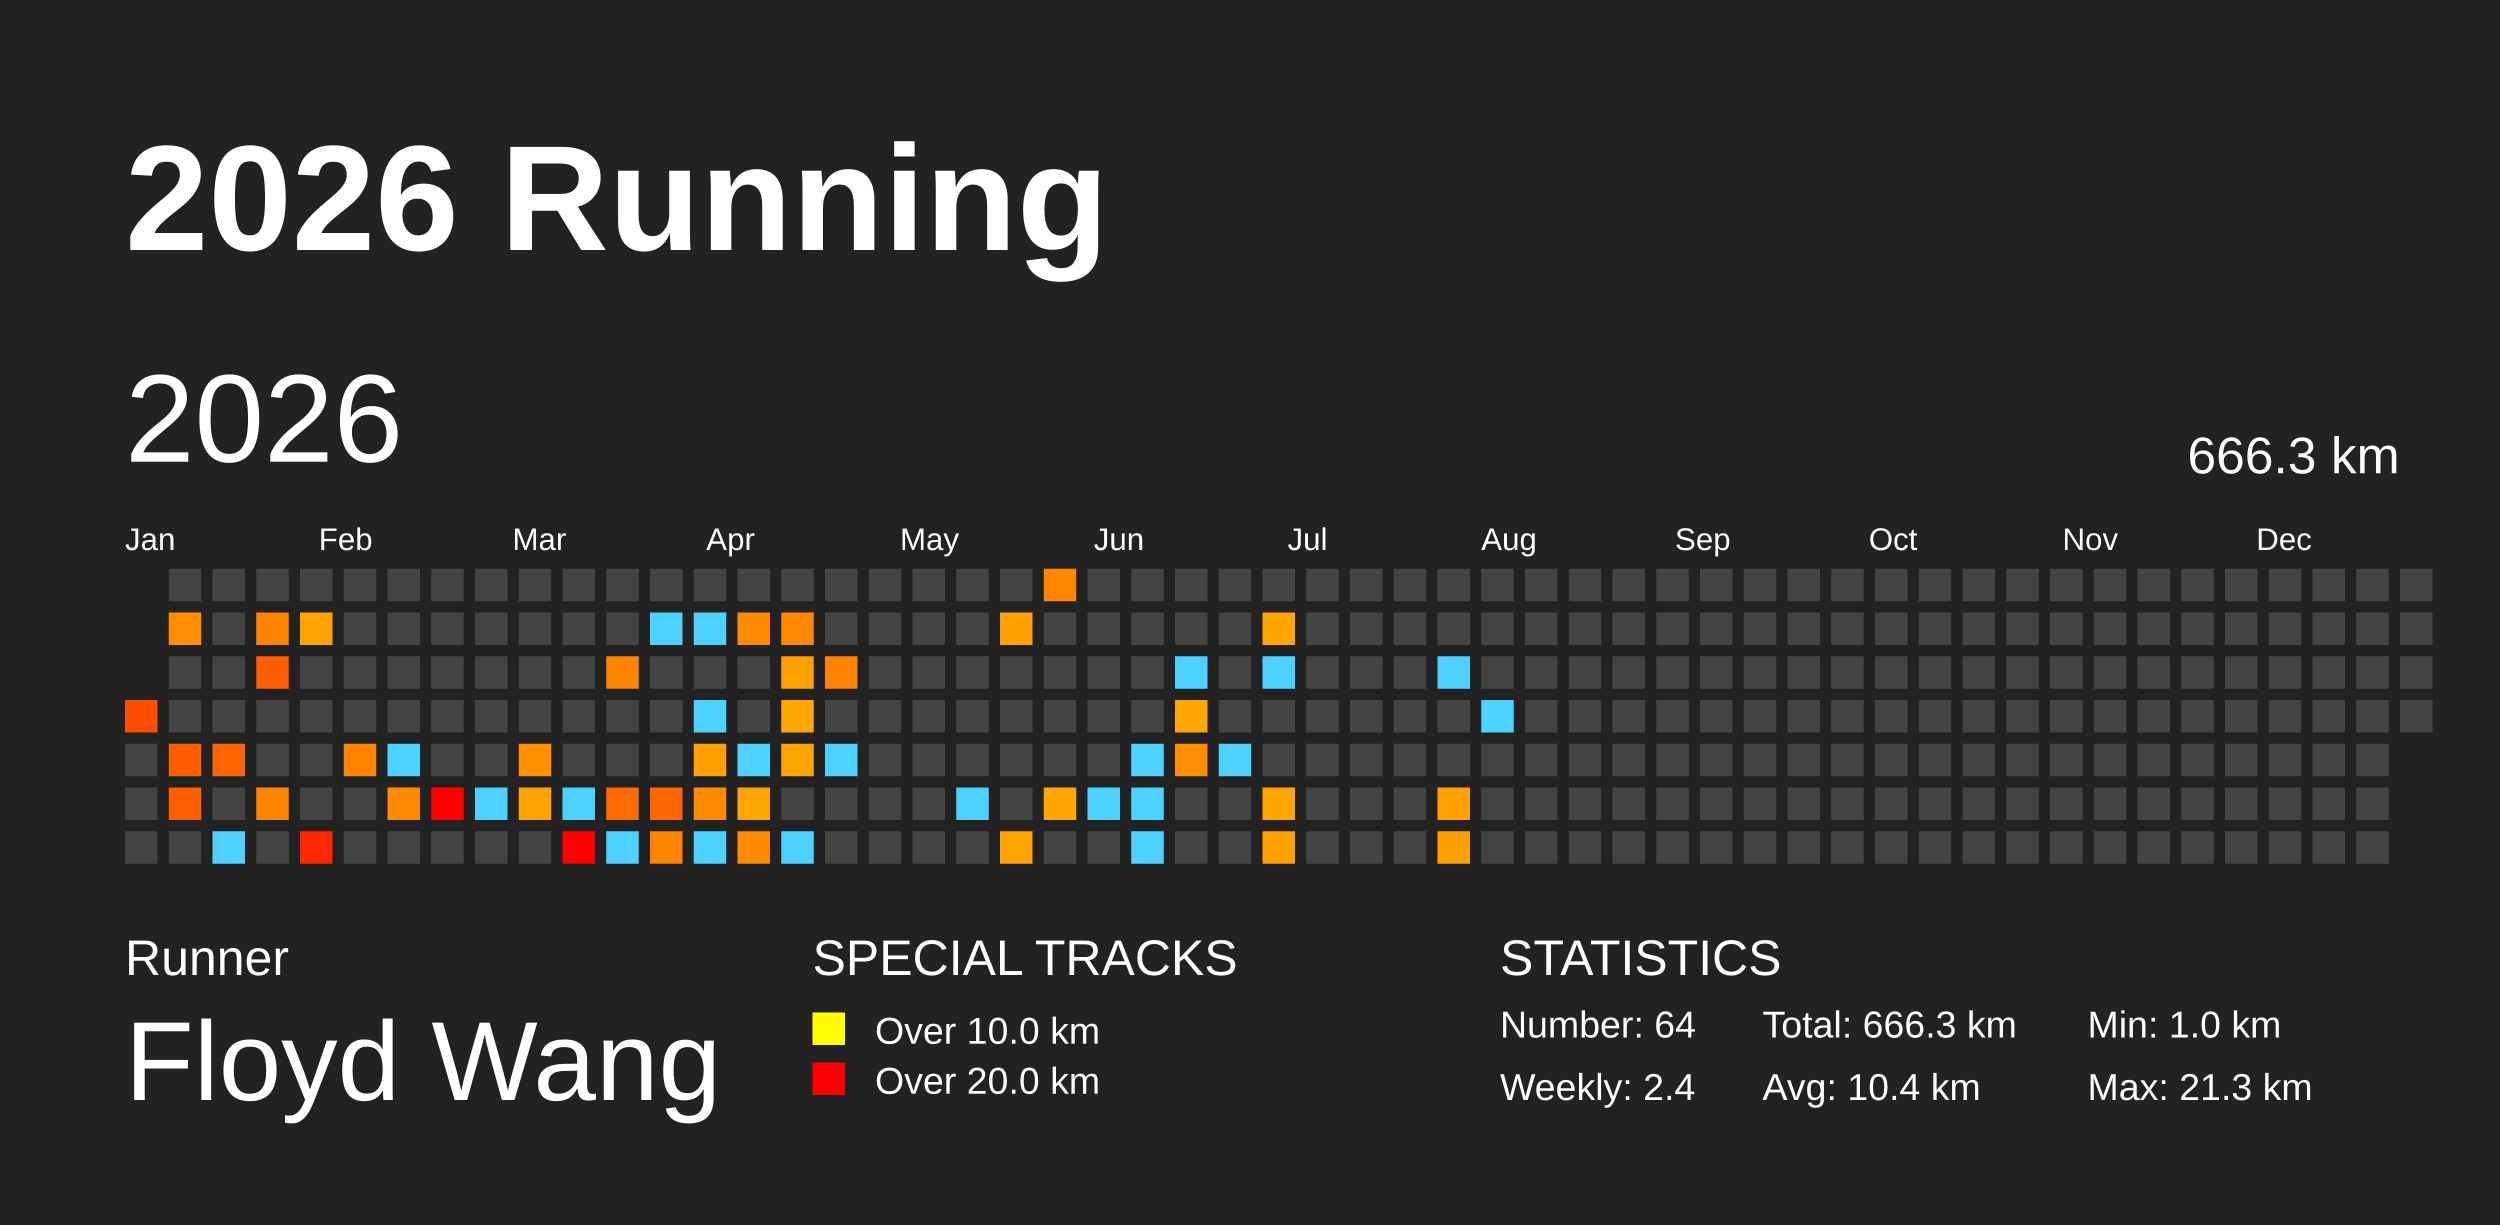
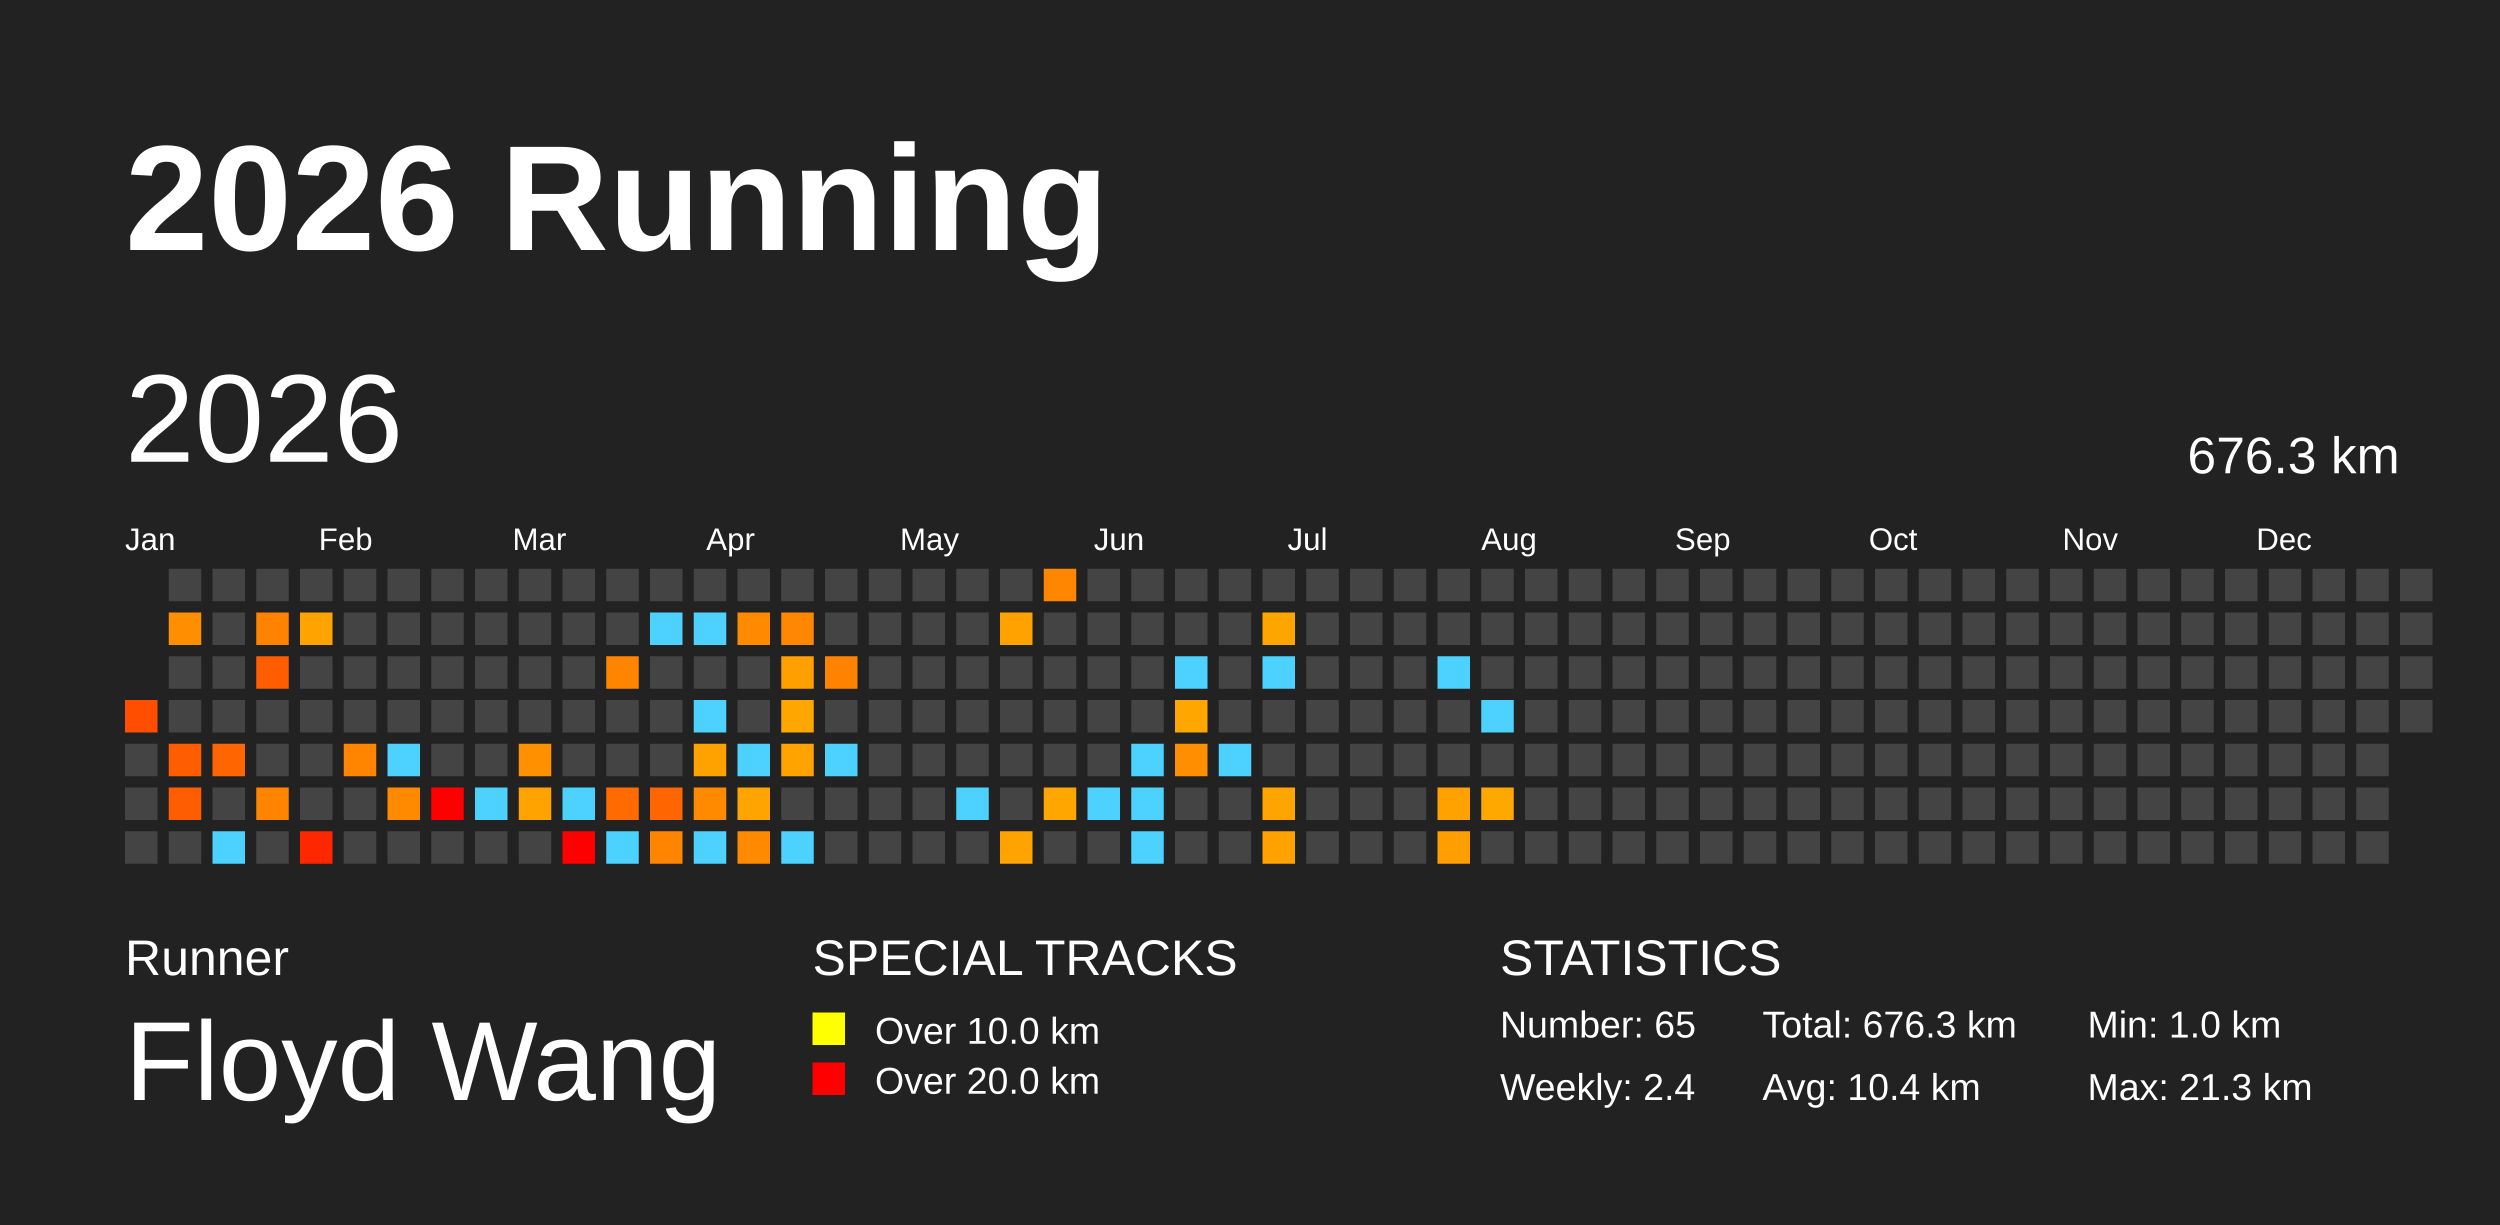
<svg xmlns="http://www.w3.org/2000/svg" baseProfile="full" height="98mm" version="1.1" viewBox="0,0,200,98" width="200mm">
  <defs />
  <rect fill="#222222" height="98" width="200" x="0" y="0" />
  <text fill="#FFFFFF" style="font-size:12px; font-family:Arial; font-weight:bold;" x="10" y="20">2026 Running</text>
  <text fill="#FFFFFF" style="font-size:4px; font-family:Arial" x="10" y="78">Runner</text>
  <text fill="#FFFFFF" style="font-size:9px; font-family:Arial" x="10" y="88">Floyd Wang</text>
  <text fill="#FFFFFF" style="font-size:4px; font-family:Arial" x="65" y="78">SPECIAL TRACKS</text>
  <rect fill="yellow" height="2.6" width="2.6" x="65" y="81" />
  <text fill="#FFFFFF" style="font-size:3px; font-family:Arial" x="70" y="83.5">Over 10.0 km</text>
  <rect fill="red" height="2.6" width="2.6" x="65" y="85" />
  <text fill="#FFFFFF" style="font-size:3px; font-family:Arial" x="70" y="87.5">Over 20.0 km</text>
  <text fill="#FFFFFF" style="font-size:4px; font-family:Arial" x="120" y="78">STATISTICS</text>
-   <text fill="#FFFFFF" style="font-size:3px; font-family:Arial" x="120" y="83">Number: 64</text>
+   <text fill="#FFFFFF" style="font-size:3px; font-family:Arial" x="120" y="83">Number: 65</text>
  <text fill="#FFFFFF" style="font-size:3px; font-family:Arial" x="120" y="88">Weekly: 2.4</text>
-   <text fill="#FFFFFF" style="font-size:3px; font-family:Arial" x="141" y="83">Total: 666.3 km</text>
+   <text fill="#FFFFFF" style="font-size:3px; font-family:Arial" x="141" y="83">Total: 676.3 km</text>
  <text fill="#FFFFFF" style="font-size:3px; font-family:Arial" x="141" y="88">Avg: 10.4 km</text>
  <text fill="#FFFFFF" style="font-size:3px; font-family:Arial" x="167" y="83">Min: 1.0 km</text>
  <text fill="#FFFFFF" style="font-size:3px; font-family:Arial" x="167" y="88">Max: 21.3 km</text>
  <text dominant-baseline="hanging" fill="#FFFFFF" style="font-size:10.0px; font-family:Arial;" x="10" y="30">2026</text>
-   <text dominant-baseline="hanging" fill="#FFFFFF" style="font-size:4.125px; font-family:Arial;" x="175" y="35">666.3 km</text>
+   <text dominant-baseline="hanging" fill="#FFFFFF" style="font-size:4.125px; font-family:Arial;" x="175" y="35">676.3 km</text>
  <text fill="#FFFFFF" style="font-size:2.5px; font-family:Arial" x="10.0" y="44">Jan</text>
  <text fill="#FFFFFF" style="font-size:2.5px; font-family:Arial" x="25.5" y="44">Feb</text>
  <text fill="#FFFFFF" style="font-size:2.5px; font-family:Arial" x="41.0" y="44">Mar</text>
  <text fill="#FFFFFF" style="font-size:2.5px; font-family:Arial" x="56.5" y="44">Apr</text>
  <text fill="#FFFFFF" style="font-size:2.5px; font-family:Arial" x="72.0" y="44">May</text>
  <text fill="#FFFFFF" style="font-size:2.5px; font-family:Arial" x="87.5" y="44">Jun</text>
  <text fill="#FFFFFF" style="font-size:2.5px; font-family:Arial" x="103.0" y="44">Jul</text>
  <text fill="#FFFFFF" style="font-size:2.5px; font-family:Arial" x="118.5" y="44">Aug</text>
  <text fill="#FFFFFF" style="font-size:2.5px; font-family:Arial" x="134.0" y="44">Sep</text>
  <text fill="#FFFFFF" style="font-size:2.5px; font-family:Arial" x="149.5" y="44">Oct</text>
  <text fill="#FFFFFF" style="font-size:2.5px; font-family:Arial" x="165.0" y="44">Nov</text>
  <text fill="#FFFFFF" style="font-size:2.5px; font-family:Arial" x="180.5" y="44">Dec</text>
  <rect fill="#ff4e00" height="2.6" width="2.6" x="10.0" y="56.0" />
  <rect fill="#444444" height="2.6" width="2.6" x="10.0" y="59.5" />
  <rect fill="#444444" height="2.6" width="2.6" x="10.0" y="63.0" />
  <rect fill="#444444" height="2.6" width="2.6" x="10.0" y="66.5" />
  <rect fill="#444444" height="2.6" width="2.6" x="13.5" y="45.5" />
  <rect fill="#ff8e00" height="2.6" width="2.6" x="13.5" y="49.0" />
  <rect fill="#444444" height="2.6" width="2.6" x="13.5" y="52.5" />
  <rect fill="#444444" height="2.6" width="2.6" x="13.5" y="56.0" />
  <rect fill="#ff5d00" height="2.6" width="2.6" x="13.5" y="59.5" />
  <rect fill="#ff5d00" height="2.6" width="2.6" x="13.5" y="63.0" />
  <rect fill="#444444" height="2.6" width="2.6" x="13.5" y="66.5" />
  <rect fill="#444444" height="2.6" width="2.6" x="17.0" y="45.5" />
  <rect fill="#444444" height="2.6" width="2.6" x="17.0" y="49.0" />
  <rect fill="#444444" height="2.6" width="2.6" x="17.0" y="52.5" />
  <rect fill="#444444" height="2.6" width="2.6" x="17.0" y="56.0" />
  <rect fill="#ff6500" height="2.6" width="2.6" x="17.0" y="59.5" />
  <rect fill="#444444" height="2.6" width="2.6" x="17.0" y="63.0" />
  <rect fill="#4dd2ff" height="2.6" width="2.6" x="17.0" y="66.5" />
  <rect fill="#444444" height="2.6" width="2.6" x="20.5" y="45.5" />
  <rect fill="#ff8200" height="2.6" width="2.6" x="20.5" y="49.0" />
  <rect fill="#ff5d00" height="2.6" width="2.6" x="20.5" y="52.5" />
  <rect fill="#444444" height="2.6" width="2.6" x="20.5" y="56.0" />
  <rect fill="#444444" height="2.6" width="2.6" x="20.5" y="59.5" />
  <rect fill="#ff8500" height="2.6" width="2.6" x="20.5" y="63.0" />
  <rect fill="#444444" height="2.6" width="2.6" x="20.5" y="66.5" />
  <rect fill="#444444" height="2.6" width="2.6" x="24.0" y="45.5" />
  <rect fill="#ffa300" height="2.6" width="2.6" x="24.0" y="49.0" />
  <rect fill="#444444" height="2.6" width="2.6" x="24.0" y="52.5" />
  <rect fill="#444444" height="2.6" width="2.6" x="24.0" y="56.0" />
  <rect fill="#444444" height="2.6" width="2.6" x="24.0" y="59.5" />
  <rect fill="#444444" height="2.6" width="2.6" x="24.0" y="63.0" />
  <rect fill="#ff2700" height="2.6" width="2.6" x="24.0" y="66.5" />
  <rect fill="#444444" height="2.6" width="2.6" x="27.5" y="45.5" />
  <rect fill="#444444" height="2.6" width="2.6" x="27.5" y="49.0" />
  <rect fill="#444444" height="2.6" width="2.6" x="27.5" y="52.5" />
  <rect fill="#444444" height="2.6" width="2.6" x="27.5" y="56.0" />
  <rect fill="#ff8400" height="2.6" width="2.6" x="27.5" y="59.5" />
  <rect fill="#444444" height="2.6" width="2.6" x="27.5" y="63.0" />
  <rect fill="#444444" height="2.6" width="2.6" x="27.5" y="66.5" />
  <rect fill="#444444" height="2.6" width="2.6" x="31.0" y="45.5" />
  <rect fill="#444444" height="2.6" width="2.6" x="31.0" y="49.0" />
  <rect fill="#444444" height="2.6" width="2.6" x="31.0" y="52.5" />
  <rect fill="#444444" height="2.6" width="2.6" x="31.0" y="56.0" />
  <rect fill="#4dd2ff" height="2.6" width="2.6" x="31.0" y="59.5" />
  <rect fill="#ff8a00" height="2.6" width="2.6" x="31.0" y="63.0" />
  <rect fill="#444444" height="2.6" width="2.6" x="31.0" y="66.5" />
  <rect fill="#444444" height="2.6" width="2.6" x="34.5" y="45.5" />
  <rect fill="#444444" height="2.6" width="2.6" x="34.5" y="49.0" />
  <rect fill="#444444" height="2.6" width="2.6" x="34.5" y="52.5" />
  <rect fill="#444444" height="2.6" width="2.6" x="34.5" y="56.0" />
  <rect fill="#444444" height="2.6" width="2.6" x="34.5" y="59.5" />
  <rect fill="red" height="2.6" width="2.6" x="34.5" y="63.0" />
  <rect fill="#444444" height="2.6" width="2.6" x="34.5" y="66.5" />
  <rect fill="#444444" height="2.6" width="2.6" x="38.0" y="45.5" />
  <rect fill="#444444" height="2.6" width="2.6" x="38.0" y="49.0" />
  <rect fill="#444444" height="2.6" width="2.6" x="38.0" y="52.5" />
  <rect fill="#444444" height="2.6" width="2.6" x="38.0" y="56.0" />
  <rect fill="#444444" height="2.6" width="2.6" x="38.0" y="59.5" />
  <rect fill="#4dd2ff" height="2.6" width="2.6" x="38.0" y="63.0" />
  <rect fill="#444444" height="2.6" width="2.6" x="38.0" y="66.5" />
  <rect fill="#444444" height="2.6" width="2.6" x="41.5" y="45.5" />
  <rect fill="#444444" height="2.6" width="2.6" x="41.5" y="49.0" />
  <rect fill="#444444" height="2.6" width="2.6" x="41.5" y="52.5" />
  <rect fill="#444444" height="2.6" width="2.6" x="41.5" y="56.0" />
  <rect fill="#ff9100" height="2.6" width="2.6" x="41.5" y="59.5" />
  <rect fill="#ffa300" height="2.6" width="2.6" x="41.5" y="63.0" />
  <rect fill="#444444" height="2.6" width="2.6" x="41.5" y="66.5" />
  <rect fill="#444444" height="2.6" width="2.6" x="45.0" y="45.5" />
  <rect fill="#444444" height="2.6" width="2.6" x="45.0" y="49.0" />
  <rect fill="#444444" height="2.6" width="2.6" x="45.0" y="52.5" />
  <rect fill="#444444" height="2.6" width="2.6" x="45.0" y="56.0" />
  <rect fill="#444444" height="2.6" width="2.6" x="45.0" y="59.5" />
  <rect fill="#4dd2ff" height="2.6" width="2.6" x="45.0" y="63.0" />
  <rect fill="red" height="2.6" width="2.6" x="45.0" y="66.5" />
  <rect fill="#444444" height="2.6" width="2.6" x="48.5" y="45.5" />
  <rect fill="#444444" height="2.6" width="2.6" x="48.5" y="49.0" />
  <rect fill="#ff8400" height="2.6" width="2.6" x="48.5" y="52.5" />
  <rect fill="#444444" height="2.6" width="2.6" x="48.5" y="56.0" />
  <rect fill="#444444" height="2.6" width="2.6" x="48.5" y="59.5" />
  <rect fill="#ff6b00" height="2.6" width="2.6" x="48.5" y="63.0" />
  <rect fill="#4dd2ff" height="2.6" width="2.6" x="48.5" y="66.5" />
  <rect fill="#444444" height="2.6" width="2.6" x="52.0" y="45.5" />
  <rect fill="#4dd2ff" height="2.6" width="2.6" x="52.0" y="49.0" />
  <rect fill="#444444" height="2.6" width="2.6" x="52.0" y="52.5" />
  <rect fill="#444444" height="2.6" width="2.6" x="52.0" y="56.0" />
  <rect fill="#444444" height="2.6" width="2.6" x="52.0" y="59.5" />
  <rect fill="#ff6500" height="2.6" width="2.6" x="52.0" y="63.0" />
  <rect fill="#ff8400" height="2.6" width="2.6" x="52.0" y="66.5" />
  <rect fill="#444444" height="2.6" width="2.6" x="55.5" y="45.5" />
  <rect fill="#4dd2ff" height="2.6" width="2.6" x="55.5" y="49.0" />
  <rect fill="#444444" height="2.6" width="2.6" x="55.5" y="52.5" />
  <rect fill="#4dd2ff" height="2.6" width="2.6" x="55.5" y="56.0" />
  <rect fill="#ffa200" height="2.6" width="2.6" x="55.5" y="59.5" />
  <rect fill="#ff8a00" height="2.6" width="2.6" x="55.5" y="63.0" />
  <rect fill="#4dd2ff" height="2.6" width="2.6" x="55.5" y="66.5" />
  <rect fill="#444444" height="2.6" width="2.6" x="59.0" y="45.5" />
  <rect fill="#ff8a00" height="2.6" width="2.6" x="59.0" y="49.0" />
  <rect fill="#444444" height="2.6" width="2.6" x="59.0" y="52.5" />
  <rect fill="#444444" height="2.6" width="2.6" x="59.0" y="56.0" />
  <rect fill="#4dd2ff" height="2.6" width="2.6" x="59.0" y="59.5" />
  <rect fill="#ffa400" height="2.6" width="2.6" x="59.0" y="63.0" />
  <rect fill="#ff8a00" height="2.6" width="2.6" x="59.0" y="66.5" />
  <rect fill="#444444" height="2.6" width="2.6" x="62.5" y="45.5" />
  <rect fill="#ff8800" height="2.6" width="2.6" x="62.5" y="49.0" />
  <rect fill="#ff9f00" height="2.6" width="2.6" x="62.5" y="52.5" />
  <rect fill="#ffa600" height="2.6" width="2.6" x="62.5" y="56.0" />
  <rect fill="#ffa300" height="2.6" width="2.6" x="62.5" y="59.5" />
  <rect fill="#444444" height="2.6" width="2.6" x="62.5" y="63.0" />
  <rect fill="#4dd2ff" height="2.6" width="2.6" x="62.5" y="66.5" />
  <rect fill="#444444" height="2.6" width="2.6" x="66.0" y="45.5" />
  <rect fill="#444444" height="2.6" width="2.6" x="66.0" y="49.0" />
  <rect fill="#ff8300" height="2.6" width="2.6" x="66.0" y="52.5" />
  <rect fill="#444444" height="2.6" width="2.6" x="66.0" y="56.0" />
  <rect fill="#4dd2ff" height="2.6" width="2.6" x="66.0" y="59.5" />
  <rect fill="#444444" height="2.6" width="2.6" x="66.0" y="63.0" />
  <rect fill="#444444" height="2.6" width="2.6" x="66.0" y="66.5" />
  <rect fill="#444444" height="2.6" width="2.6" x="69.5" y="45.5" />
  <rect fill="#444444" height="2.6" width="2.6" x="69.5" y="49.0" />
  <rect fill="#444444" height="2.6" width="2.6" x="69.5" y="52.5" />
  <rect fill="#444444" height="2.6" width="2.6" x="69.5" y="56.0" />
  <rect fill="#444444" height="2.6" width="2.6" x="69.5" y="59.5" />
  <rect fill="#444444" height="2.6" width="2.6" x="69.5" y="63.0" />
  <rect fill="#444444" height="2.6" width="2.6" x="69.5" y="66.5" />
  <rect fill="#444444" height="2.6" width="2.6" x="73.0" y="45.5" />
  <rect fill="#444444" height="2.6" width="2.6" x="73.0" y="49.0" />
  <rect fill="#444444" height="2.6" width="2.6" x="73.0" y="52.5" />
  <rect fill="#444444" height="2.6" width="2.6" x="73.0" y="56.0" />
  <rect fill="#444444" height="2.6" width="2.6" x="73.0" y="59.5" />
  <rect fill="#444444" height="2.6" width="2.6" x="73.0" y="63.0" />
  <rect fill="#444444" height="2.6" width="2.6" x="73.0" y="66.5" />
  <rect fill="#444444" height="2.6" width="2.6" x="76.5" y="45.5" />
  <rect fill="#444444" height="2.6" width="2.6" x="76.5" y="49.0" />
  <rect fill="#444444" height="2.6" width="2.6" x="76.5" y="52.5" />
  <rect fill="#444444" height="2.6" width="2.6" x="76.5" y="56.0" />
  <rect fill="#444444" height="2.6" width="2.6" x="76.5" y="59.5" />
  <rect fill="#4dd2ff" height="2.6" width="2.6" x="76.5" y="63.0" />
  <rect fill="#444444" height="2.6" width="2.6" x="76.5" y="66.5" />
  <rect fill="#444444" height="2.6" width="2.6" x="80.0" y="45.5" />
  <rect fill="#ffa200" height="2.6" width="2.6" x="80.0" y="49.0" />
  <rect fill="#444444" height="2.6" width="2.6" x="80.0" y="52.5" />
  <rect fill="#444444" height="2.6" width="2.6" x="80.0" y="56.0" />
  <rect fill="#444444" height="2.6" width="2.6" x="80.0" y="59.5" />
  <rect fill="#444444" height="2.6" width="2.6" x="80.0" y="63.0" />
  <rect fill="#ffa300" height="2.6" width="2.6" x="80.0" y="66.5" />
  <rect fill="#ff8700" height="2.6" width="2.6" x="83.5" y="45.5" />
  <rect fill="#444444" height="2.6" width="2.6" x="83.5" y="49.0" />
  <rect fill="#444444" height="2.6" width="2.6" x="83.5" y="52.5" />
  <rect fill="#444444" height="2.6" width="2.6" x="83.5" y="56.0" />
  <rect fill="#444444" height="2.6" width="2.6" x="83.5" y="59.5" />
  <rect fill="#ffa600" height="2.6" width="2.6" x="83.5" y="63.0" />
  <rect fill="#444444" height="2.6" width="2.6" x="83.5" y="66.5" />
  <rect fill="#444444" height="2.6" width="2.6" x="87.0" y="45.5" />
  <rect fill="#444444" height="2.6" width="2.6" x="87.0" y="49.0" />
  <rect fill="#444444" height="2.6" width="2.6" x="87.0" y="52.5" />
  <rect fill="#444444" height="2.6" width="2.6" x="87.0" y="56.0" />
  <rect fill="#444444" height="2.6" width="2.6" x="87.0" y="59.5" />
  <rect fill="#4dd2ff" height="2.6" width="2.6" x="87.0" y="63.0" />
  <rect fill="#444444" height="2.6" width="2.6" x="87.0" y="66.5" />
  <rect fill="#444444" height="2.6" width="2.6" x="90.5" y="45.5" />
  <rect fill="#444444" height="2.6" width="2.6" x="90.5" y="49.0" />
  <rect fill="#444444" height="2.6" width="2.6" x="90.5" y="52.5" />
  <rect fill="#444444" height="2.6" width="2.6" x="90.5" y="56.0" />
  <rect fill="#4dd2ff" height="2.6" width="2.6" x="90.5" y="59.5" />
  <rect fill="#4dd2ff" height="2.6" width="2.6" x="90.5" y="63.0" />
  <rect fill="#4dd2ff" height="2.6" width="2.6" x="90.5" y="66.5" />
  <rect fill="#444444" height="2.6" width="2.6" x="94.0" y="45.5" />
  <rect fill="#444444" height="2.6" width="2.6" x="94.0" y="49.0" />
  <rect fill="#4dd2ff" height="2.6" width="2.6" x="94.0" y="52.5" />
  <rect fill="#ffa600" height="2.6" width="2.6" x="94.0" y="56.0" />
  <rect fill="#ff8e00" height="2.6" width="2.6" x="94.0" y="59.5" />
  <rect fill="#444444" height="2.6" width="2.6" x="94.0" y="63.0" />
  <rect fill="#444444" height="2.6" width="2.6" x="94.0" y="66.5" />
  <rect fill="#444444" height="2.6" width="2.6" x="97.5" y="45.5" />
  <rect fill="#444444" height="2.6" width="2.6" x="97.5" y="49.0" />
  <rect fill="#444444" height="2.6" width="2.6" x="97.5" y="52.5" />
  <rect fill="#444444" height="2.6" width="2.6" x="97.5" y="56.0" />
  <rect fill="#4dd2ff" height="2.6" width="2.6" x="97.5" y="59.5" />
  <rect fill="#444444" height="2.6" width="2.6" x="97.5" y="63.0" />
  <rect fill="#444444" height="2.6" width="2.6" x="97.5" y="66.5" />
  <rect fill="#444444" height="2.6" width="2.6" x="101.0" y="45.5" />
  <rect fill="#ffa500" height="2.6" width="2.6" x="101.0" y="49.0" />
  <rect fill="#4dd2ff" height="2.6" width="2.6" x="101.0" y="52.5" />
  <rect fill="#444444" height="2.6" width="2.6" x="101.0" y="56.0" />
  <rect fill="#444444" height="2.6" width="2.6" x="101.0" y="59.5" />
  <rect fill="#ffa400" height="2.6" width="2.6" x="101.0" y="63.0" />
  <rect fill="#ffa200" height="2.6" width="2.6" x="101.0" y="66.5" />
  <rect fill="#444444" height="2.6" width="2.6" x="104.5" y="45.5" />
  <rect fill="#444444" height="2.6" width="2.6" x="104.5" y="49.0" />
  <rect fill="#444444" height="2.6" width="2.6" x="104.5" y="52.5" />
  <rect fill="#444444" height="2.6" width="2.6" x="104.5" y="56.0" />
  <rect fill="#444444" height="2.6" width="2.6" x="104.5" y="59.5" />
  <rect fill="#444444" height="2.6" width="2.6" x="104.5" y="63.0" />
  <rect fill="#444444" height="2.6" width="2.6" x="104.5" y="66.5" />
  <rect fill="#444444" height="2.6" width="2.6" x="108.0" y="45.5" />
  <rect fill="#444444" height="2.6" width="2.6" x="108.0" y="49.0" />
  <rect fill="#444444" height="2.6" width="2.6" x="108.0" y="52.5" />
  <rect fill="#444444" height="2.6" width="2.6" x="108.0" y="56.0" />
  <rect fill="#444444" height="2.6" width="2.6" x="108.0" y="59.5" />
  <rect fill="#444444" height="2.6" width="2.6" x="108.0" y="63.0" />
  <rect fill="#444444" height="2.6" width="2.6" x="108.0" y="66.5" />
  <rect fill="#444444" height="2.6" width="2.6" x="111.5" y="45.5" />
  <rect fill="#444444" height="2.6" width="2.6" x="111.5" y="49.0" />
  <rect fill="#444444" height="2.6" width="2.6" x="111.5" y="52.5" />
  <rect fill="#444444" height="2.6" width="2.6" x="111.5" y="56.0" />
  <rect fill="#444444" height="2.6" width="2.6" x="111.5" y="59.5" />
  <rect fill="#444444" height="2.6" width="2.6" x="111.5" y="63.0" />
  <rect fill="#444444" height="2.6" width="2.6" x="111.5" y="66.5" />
  <rect fill="#444444" height="2.6" width="2.6" x="115.0" y="45.5" />
  <rect fill="#444444" height="2.6" width="2.6" x="115.0" y="49.0" />
  <rect fill="#4dd2ff" height="2.6" width="2.6" x="115.0" y="52.5" />
  <rect fill="#444444" height="2.6" width="2.6" x="115.0" y="56.0" />
  <rect fill="#444444" height="2.6" width="2.6" x="115.0" y="59.5" />
  <rect fill="#ffa200" height="2.6" width="2.6" x="115.0" y="63.0" />
  <rect fill="#ff9e00" height="2.6" width="2.6" x="115.0" y="66.5" />
  <rect fill="#444444" height="2.6" width="2.6" x="118.5" y="45.5" />
  <rect fill="#444444" height="2.6" width="2.6" x="118.5" y="49.0" />
  <rect fill="#444444" height="2.6" width="2.6" x="118.5" y="52.5" />
  <rect fill="#4dd2ff" height="2.6" width="2.6" x="118.5" y="56.0" />
  <rect fill="#444444" height="2.6" width="2.6" x="118.5" y="59.5" />
-   <rect fill="#444444" height="2.6" width="2.6" x="118.5" y="63.0" />
+   <rect fill="#ffa800" height="2.6" width="2.6" x="118.5" y="63.0" />
  <rect fill="#444444" height="2.6" width="2.6" x="118.5" y="66.5" />
  <rect fill="#444444" height="2.6" width="2.6" x="122.0" y="45.5" />
  <rect fill="#444444" height="2.6" width="2.6" x="122.0" y="49.0" />
  <rect fill="#444444" height="2.6" width="2.6" x="122.0" y="52.5" />
  <rect fill="#444444" height="2.6" width="2.6" x="122.0" y="56.0" />
  <rect fill="#444444" height="2.6" width="2.6" x="122.0" y="59.5" />
  <rect fill="#444444" height="2.6" width="2.6" x="122.0" y="63.0" />
  <rect fill="#444444" height="2.6" width="2.6" x="122.0" y="66.5" />
  <rect fill="#444444" height="2.6" width="2.6" x="125.5" y="45.5" />
  <rect fill="#444444" height="2.6" width="2.6" x="125.5" y="49.0" />
  <rect fill="#444444" height="2.6" width="2.6" x="125.5" y="52.5" />
  <rect fill="#444444" height="2.6" width="2.6" x="125.5" y="56.0" />
  <rect fill="#444444" height="2.6" width="2.6" x="125.5" y="59.5" />
  <rect fill="#444444" height="2.6" width="2.6" x="125.5" y="63.0" />
  <rect fill="#444444" height="2.6" width="2.6" x="125.5" y="66.5" />
  <rect fill="#444444" height="2.6" width="2.6" x="129.0" y="45.5" />
  <rect fill="#444444" height="2.6" width="2.6" x="129.0" y="49.0" />
  <rect fill="#444444" height="2.6" width="2.6" x="129.0" y="52.5" />
  <rect fill="#444444" height="2.6" width="2.6" x="129.0" y="56.0" />
  <rect fill="#444444" height="2.6" width="2.6" x="129.0" y="59.5" />
  <rect fill="#444444" height="2.6" width="2.6" x="129.0" y="63.0" />
  <rect fill="#444444" height="2.6" width="2.6" x="129.0" y="66.5" />
  <rect fill="#444444" height="2.6" width="2.6" x="132.5" y="45.5" />
  <rect fill="#444444" height="2.6" width="2.6" x="132.5" y="49.0" />
  <rect fill="#444444" height="2.6" width="2.6" x="132.5" y="52.5" />
  <rect fill="#444444" height="2.6" width="2.6" x="132.5" y="56.0" />
  <rect fill="#444444" height="2.6" width="2.6" x="132.5" y="59.5" />
  <rect fill="#444444" height="2.6" width="2.6" x="132.5" y="63.0" />
  <rect fill="#444444" height="2.6" width="2.6" x="132.5" y="66.5" />
  <rect fill="#444444" height="2.6" width="2.6" x="136.0" y="45.5" />
  <rect fill="#444444" height="2.6" width="2.6" x="136.0" y="49.0" />
  <rect fill="#444444" height="2.6" width="2.6" x="136.0" y="52.5" />
  <rect fill="#444444" height="2.6" width="2.6" x="136.0" y="56.0" />
  <rect fill="#444444" height="2.6" width="2.6" x="136.0" y="59.5" />
  <rect fill="#444444" height="2.6" width="2.6" x="136.0" y="63.0" />
  <rect fill="#444444" height="2.6" width="2.6" x="136.0" y="66.5" />
  <rect fill="#444444" height="2.6" width="2.6" x="139.5" y="45.5" />
  <rect fill="#444444" height="2.6" width="2.6" x="139.5" y="49.0" />
  <rect fill="#444444" height="2.6" width="2.6" x="139.5" y="52.5" />
  <rect fill="#444444" height="2.6" width="2.6" x="139.5" y="56.0" />
  <rect fill="#444444" height="2.6" width="2.6" x="139.5" y="59.5" />
  <rect fill="#444444" height="2.6" width="2.6" x="139.5" y="63.0" />
  <rect fill="#444444" height="2.6" width="2.6" x="139.5" y="66.5" />
  <rect fill="#444444" height="2.6" width="2.6" x="143.0" y="45.5" />
  <rect fill="#444444" height="2.6" width="2.6" x="143.0" y="49.0" />
  <rect fill="#444444" height="2.6" width="2.6" x="143.0" y="52.5" />
  <rect fill="#444444" height="2.6" width="2.6" x="143.0" y="56.0" />
  <rect fill="#444444" height="2.6" width="2.6" x="143.0" y="59.5" />
  <rect fill="#444444" height="2.6" width="2.6" x="143.0" y="63.0" />
  <rect fill="#444444" height="2.6" width="2.6" x="143.0" y="66.5" />
  <rect fill="#444444" height="2.6" width="2.6" x="146.5" y="45.5" />
  <rect fill="#444444" height="2.6" width="2.6" x="146.5" y="49.0" />
  <rect fill="#444444" height="2.6" width="2.6" x="146.5" y="52.5" />
  <rect fill="#444444" height="2.6" width="2.6" x="146.5" y="56.0" />
  <rect fill="#444444" height="2.6" width="2.6" x="146.5" y="59.5" />
  <rect fill="#444444" height="2.6" width="2.6" x="146.5" y="63.0" />
  <rect fill="#444444" height="2.6" width="2.6" x="146.5" y="66.5" />
  <rect fill="#444444" height="2.6" width="2.6" x="150.0" y="45.5" />
  <rect fill="#444444" height="2.6" width="2.6" x="150.0" y="49.0" />
  <rect fill="#444444" height="2.6" width="2.6" x="150.0" y="52.5" />
  <rect fill="#444444" height="2.6" width="2.6" x="150.0" y="56.0" />
  <rect fill="#444444" height="2.6" width="2.6" x="150.0" y="59.5" />
  <rect fill="#444444" height="2.6" width="2.6" x="150.0" y="63.0" />
  <rect fill="#444444" height="2.6" width="2.6" x="150.0" y="66.5" />
  <rect fill="#444444" height="2.6" width="2.6" x="153.5" y="45.5" />
  <rect fill="#444444" height="2.6" width="2.6" x="153.5" y="49.0" />
  <rect fill="#444444" height="2.6" width="2.6" x="153.5" y="52.5" />
  <rect fill="#444444" height="2.6" width="2.6" x="153.5" y="56.0" />
  <rect fill="#444444" height="2.6" width="2.6" x="153.5" y="59.5" />
  <rect fill="#444444" height="2.6" width="2.6" x="153.5" y="63.0" />
  <rect fill="#444444" height="2.6" width="2.6" x="153.5" y="66.5" />
  <rect fill="#444444" height="2.6" width="2.6" x="157.0" y="45.5" />
  <rect fill="#444444" height="2.6" width="2.6" x="157.0" y="49.0" />
  <rect fill="#444444" height="2.6" width="2.6" x="157.0" y="52.5" />
  <rect fill="#444444" height="2.6" width="2.6" x="157.0" y="56.0" />
  <rect fill="#444444" height="2.6" width="2.6" x="157.0" y="59.5" />
  <rect fill="#444444" height="2.6" width="2.6" x="157.0" y="63.0" />
  <rect fill="#444444" height="2.6" width="2.6" x="157.0" y="66.5" />
  <rect fill="#444444" height="2.6" width="2.6" x="160.5" y="45.5" />
  <rect fill="#444444" height="2.6" width="2.6" x="160.5" y="49.0" />
  <rect fill="#444444" height="2.6" width="2.6" x="160.5" y="52.5" />
  <rect fill="#444444" height="2.6" width="2.6" x="160.5" y="56.0" />
  <rect fill="#444444" height="2.6" width="2.6" x="160.5" y="59.5" />
  <rect fill="#444444" height="2.6" width="2.6" x="160.5" y="63.0" />
  <rect fill="#444444" height="2.6" width="2.6" x="160.5" y="66.5" />
  <rect fill="#444444" height="2.6" width="2.6" x="164.0" y="45.5" />
  <rect fill="#444444" height="2.6" width="2.6" x="164.0" y="49.0" />
  <rect fill="#444444" height="2.6" width="2.6" x="164.0" y="52.5" />
  <rect fill="#444444" height="2.6" width="2.6" x="164.0" y="56.0" />
  <rect fill="#444444" height="2.6" width="2.6" x="164.0" y="59.5" />
  <rect fill="#444444" height="2.6" width="2.6" x="164.0" y="63.0" />
  <rect fill="#444444" height="2.6" width="2.6" x="164.0" y="66.5" />
  <rect fill="#444444" height="2.6" width="2.6" x="167.5" y="45.5" />
  <rect fill="#444444" height="2.6" width="2.6" x="167.5" y="49.0" />
  <rect fill="#444444" height="2.6" width="2.6" x="167.5" y="52.5" />
  <rect fill="#444444" height="2.6" width="2.6" x="167.5" y="56.0" />
  <rect fill="#444444" height="2.6" width="2.6" x="167.5" y="59.5" />
  <rect fill="#444444" height="2.6" width="2.6" x="167.5" y="63.0" />
  <rect fill="#444444" height="2.6" width="2.6" x="167.5" y="66.5" />
  <rect fill="#444444" height="2.6" width="2.6" x="171.0" y="45.5" />
  <rect fill="#444444" height="2.6" width="2.6" x="171.0" y="49.0" />
  <rect fill="#444444" height="2.6" width="2.6" x="171.0" y="52.5" />
  <rect fill="#444444" height="2.6" width="2.6" x="171.0" y="56.0" />
  <rect fill="#444444" height="2.6" width="2.6" x="171.0" y="59.5" />
  <rect fill="#444444" height="2.6" width="2.6" x="171.0" y="63.0" />
  <rect fill="#444444" height="2.6" width="2.6" x="171.0" y="66.5" />
  <rect fill="#444444" height="2.6" width="2.6" x="174.5" y="45.5" />
  <rect fill="#444444" height="2.6" width="2.6" x="174.5" y="49.0" />
  <rect fill="#444444" height="2.6" width="2.6" x="174.5" y="52.5" />
  <rect fill="#444444" height="2.6" width="2.6" x="174.5" y="56.0" />
  <rect fill="#444444" height="2.6" width="2.6" x="174.5" y="59.5" />
  <rect fill="#444444" height="2.6" width="2.6" x="174.5" y="63.0" />
  <rect fill="#444444" height="2.6" width="2.6" x="174.5" y="66.5" />
  <rect fill="#444444" height="2.6" width="2.6" x="178.0" y="45.5" />
  <rect fill="#444444" height="2.6" width="2.6" x="178.0" y="49.0" />
  <rect fill="#444444" height="2.6" width="2.6" x="178.0" y="52.5" />
  <rect fill="#444444" height="2.6" width="2.6" x="178.0" y="56.0" />
  <rect fill="#444444" height="2.6" width="2.6" x="178.0" y="59.5" />
  <rect fill="#444444" height="2.6" width="2.6" x="178.0" y="63.0" />
  <rect fill="#444444" height="2.6" width="2.6" x="178.0" y="66.5" />
  <rect fill="#444444" height="2.6" width="2.6" x="181.5" y="45.5" />
  <rect fill="#444444" height="2.6" width="2.6" x="181.5" y="49.0" />
  <rect fill="#444444" height="2.6" width="2.6" x="181.5" y="52.5" />
  <rect fill="#444444" height="2.6" width="2.6" x="181.5" y="56.0" />
  <rect fill="#444444" height="2.6" width="2.6" x="181.5" y="59.5" />
  <rect fill="#444444" height="2.6" width="2.6" x="181.5" y="63.0" />
  <rect fill="#444444" height="2.6" width="2.6" x="181.5" y="66.5" />
  <rect fill="#444444" height="2.6" width="2.6" x="185.0" y="45.5" />
  <rect fill="#444444" height="2.6" width="2.6" x="185.0" y="49.0" />
  <rect fill="#444444" height="2.6" width="2.6" x="185.0" y="52.5" />
  <rect fill="#444444" height="2.6" width="2.6" x="185.0" y="56.0" />
  <rect fill="#444444" height="2.6" width="2.6" x="185.0" y="59.5" />
  <rect fill="#444444" height="2.6" width="2.6" x="185.0" y="63.0" />
  <rect fill="#444444" height="2.6" width="2.6" x="185.0" y="66.5" />
  <rect fill="#444444" height="2.6" width="2.6" x="188.5" y="45.5" />
  <rect fill="#444444" height="2.6" width="2.6" x="188.5" y="49.0" />
  <rect fill="#444444" height="2.6" width="2.6" x="188.5" y="52.5" />
  <rect fill="#444444" height="2.6" width="2.6" x="188.5" y="56.0" />
  <rect fill="#444444" height="2.6" width="2.6" x="188.5" y="59.5" />
  <rect fill="#444444" height="2.6" width="2.6" x="188.5" y="63.0" />
  <rect fill="#444444" height="2.6" width="2.6" x="188.5" y="66.5" />
  <rect fill="#444444" height="2.6" width="2.6" x="192.0" y="45.5" />
  <rect fill="#444444" height="2.6" width="2.6" x="192.0" y="49.0" />
  <rect fill="#444444" height="2.6" width="2.6" x="192.0" y="52.5" />
  <rect fill="#444444" height="2.6" width="2.6" x="192.0" y="56.0" />
</svg>
